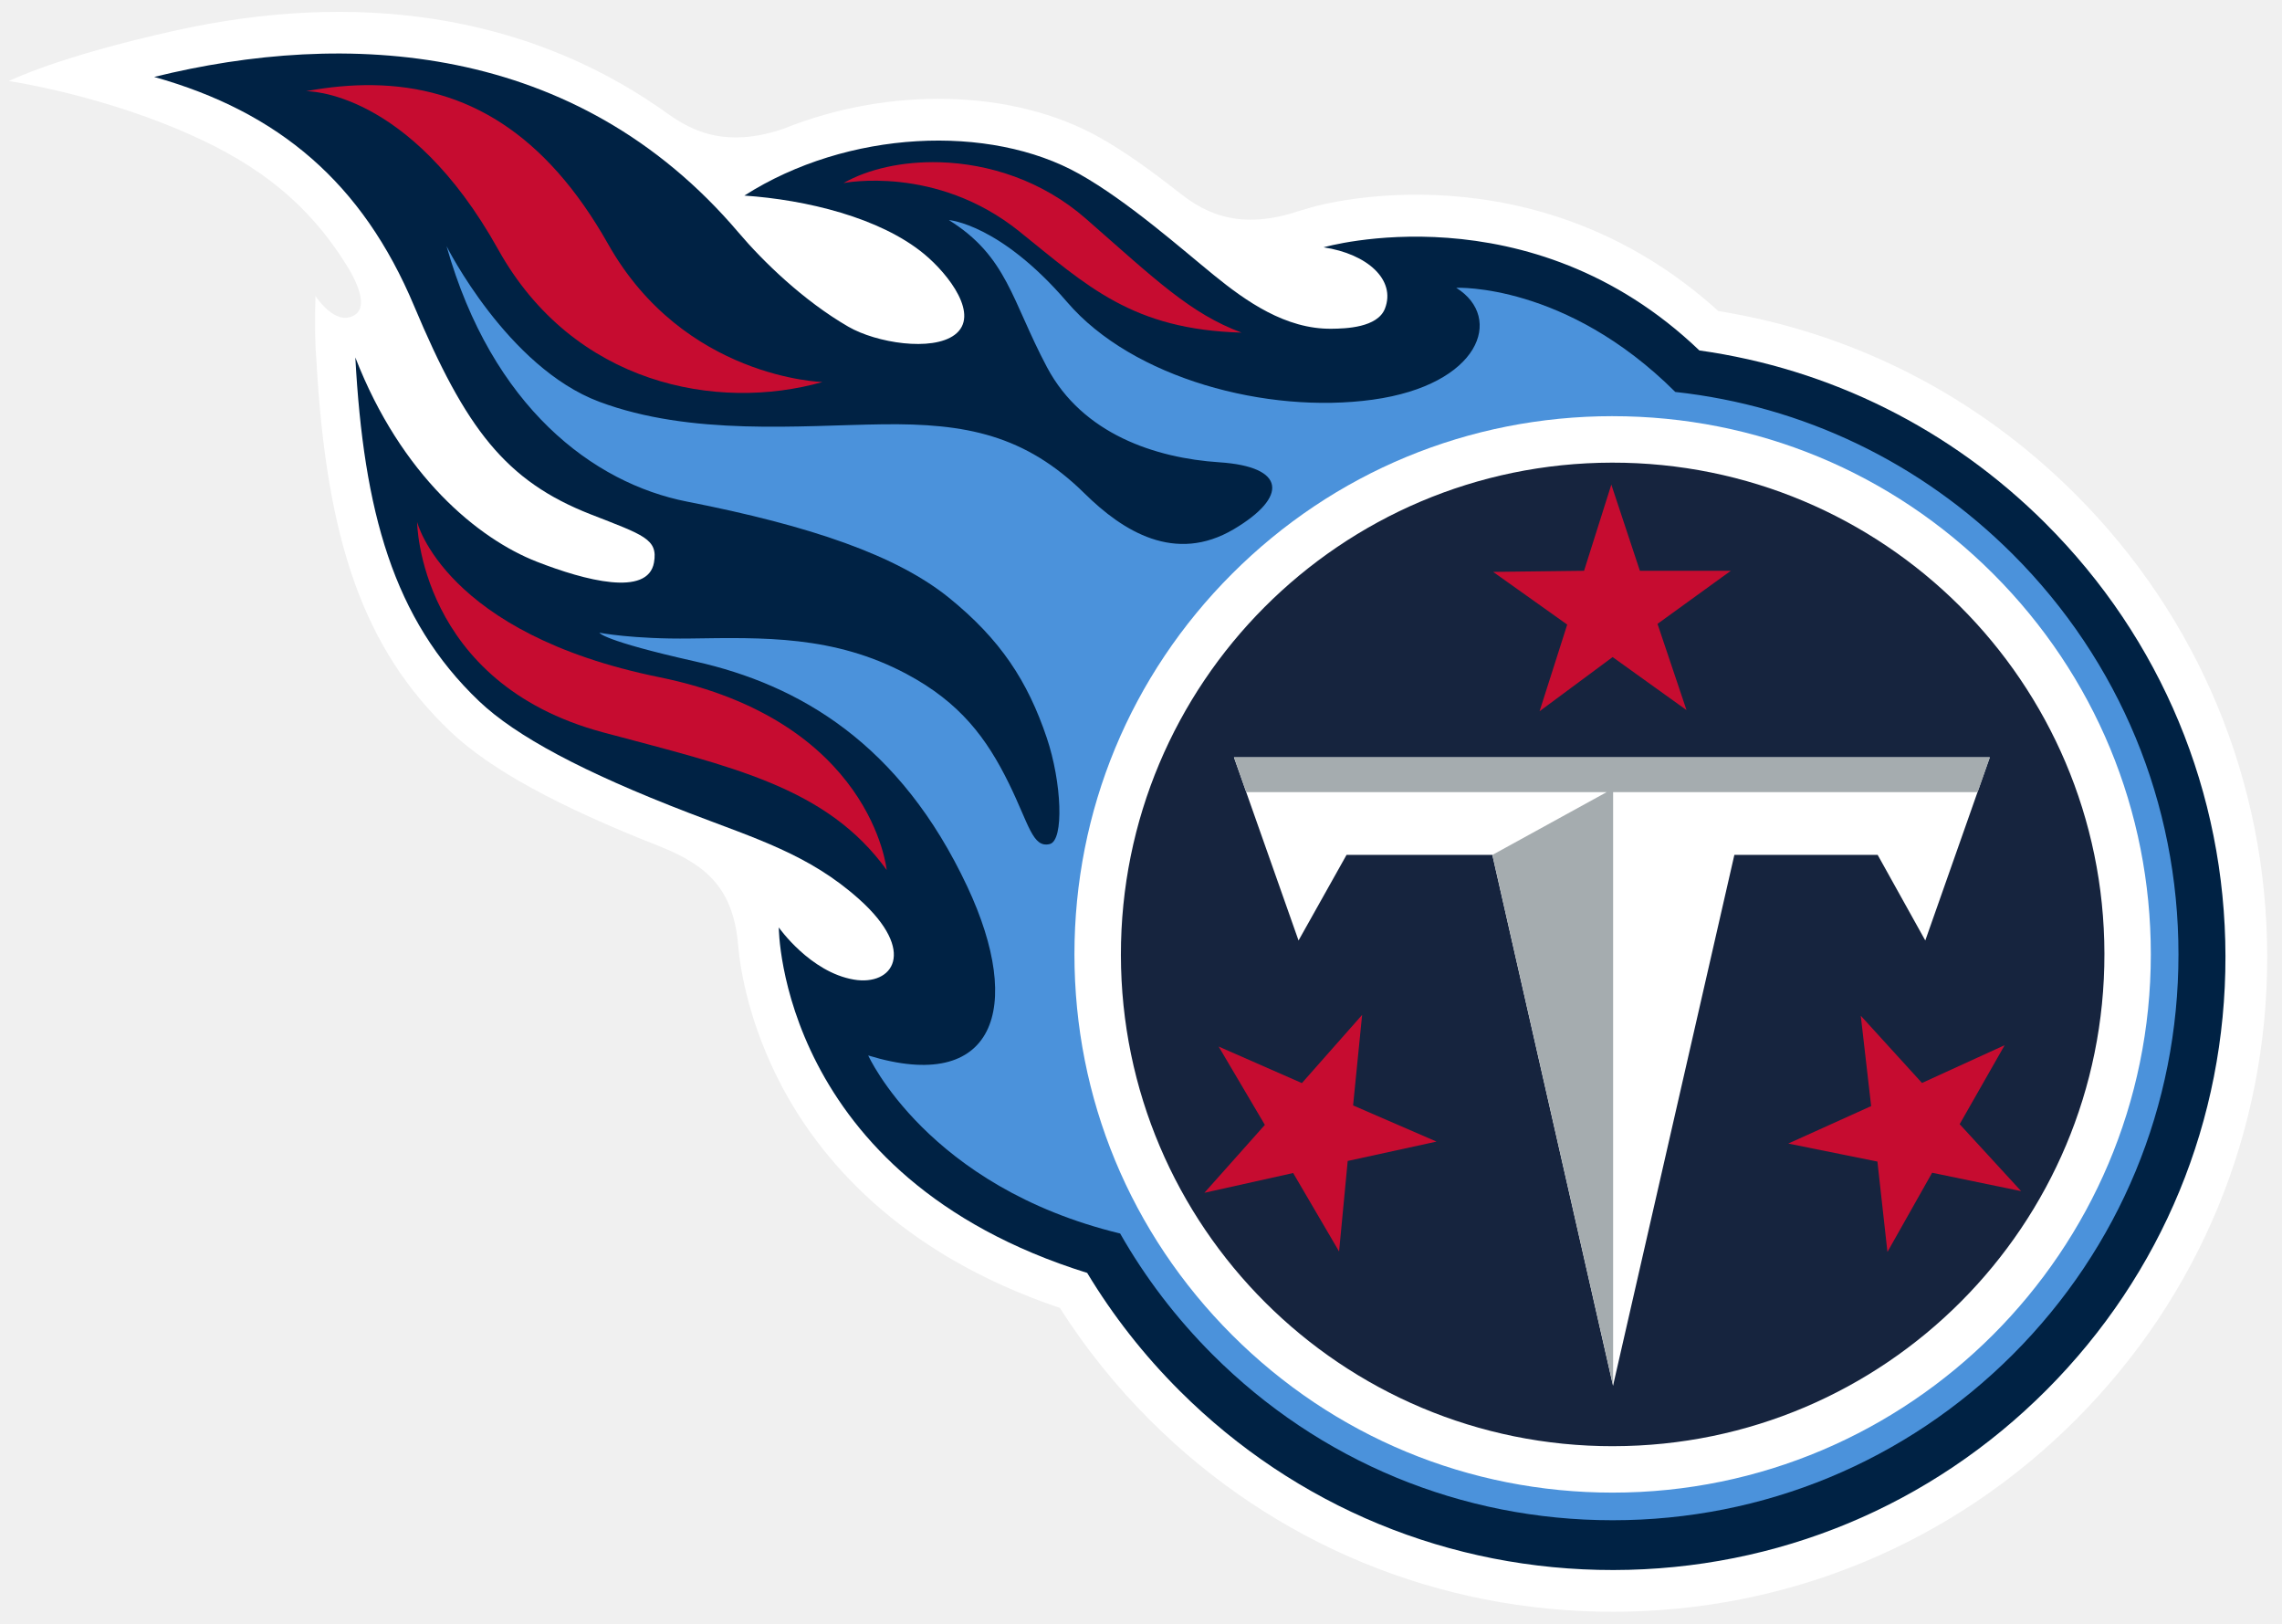
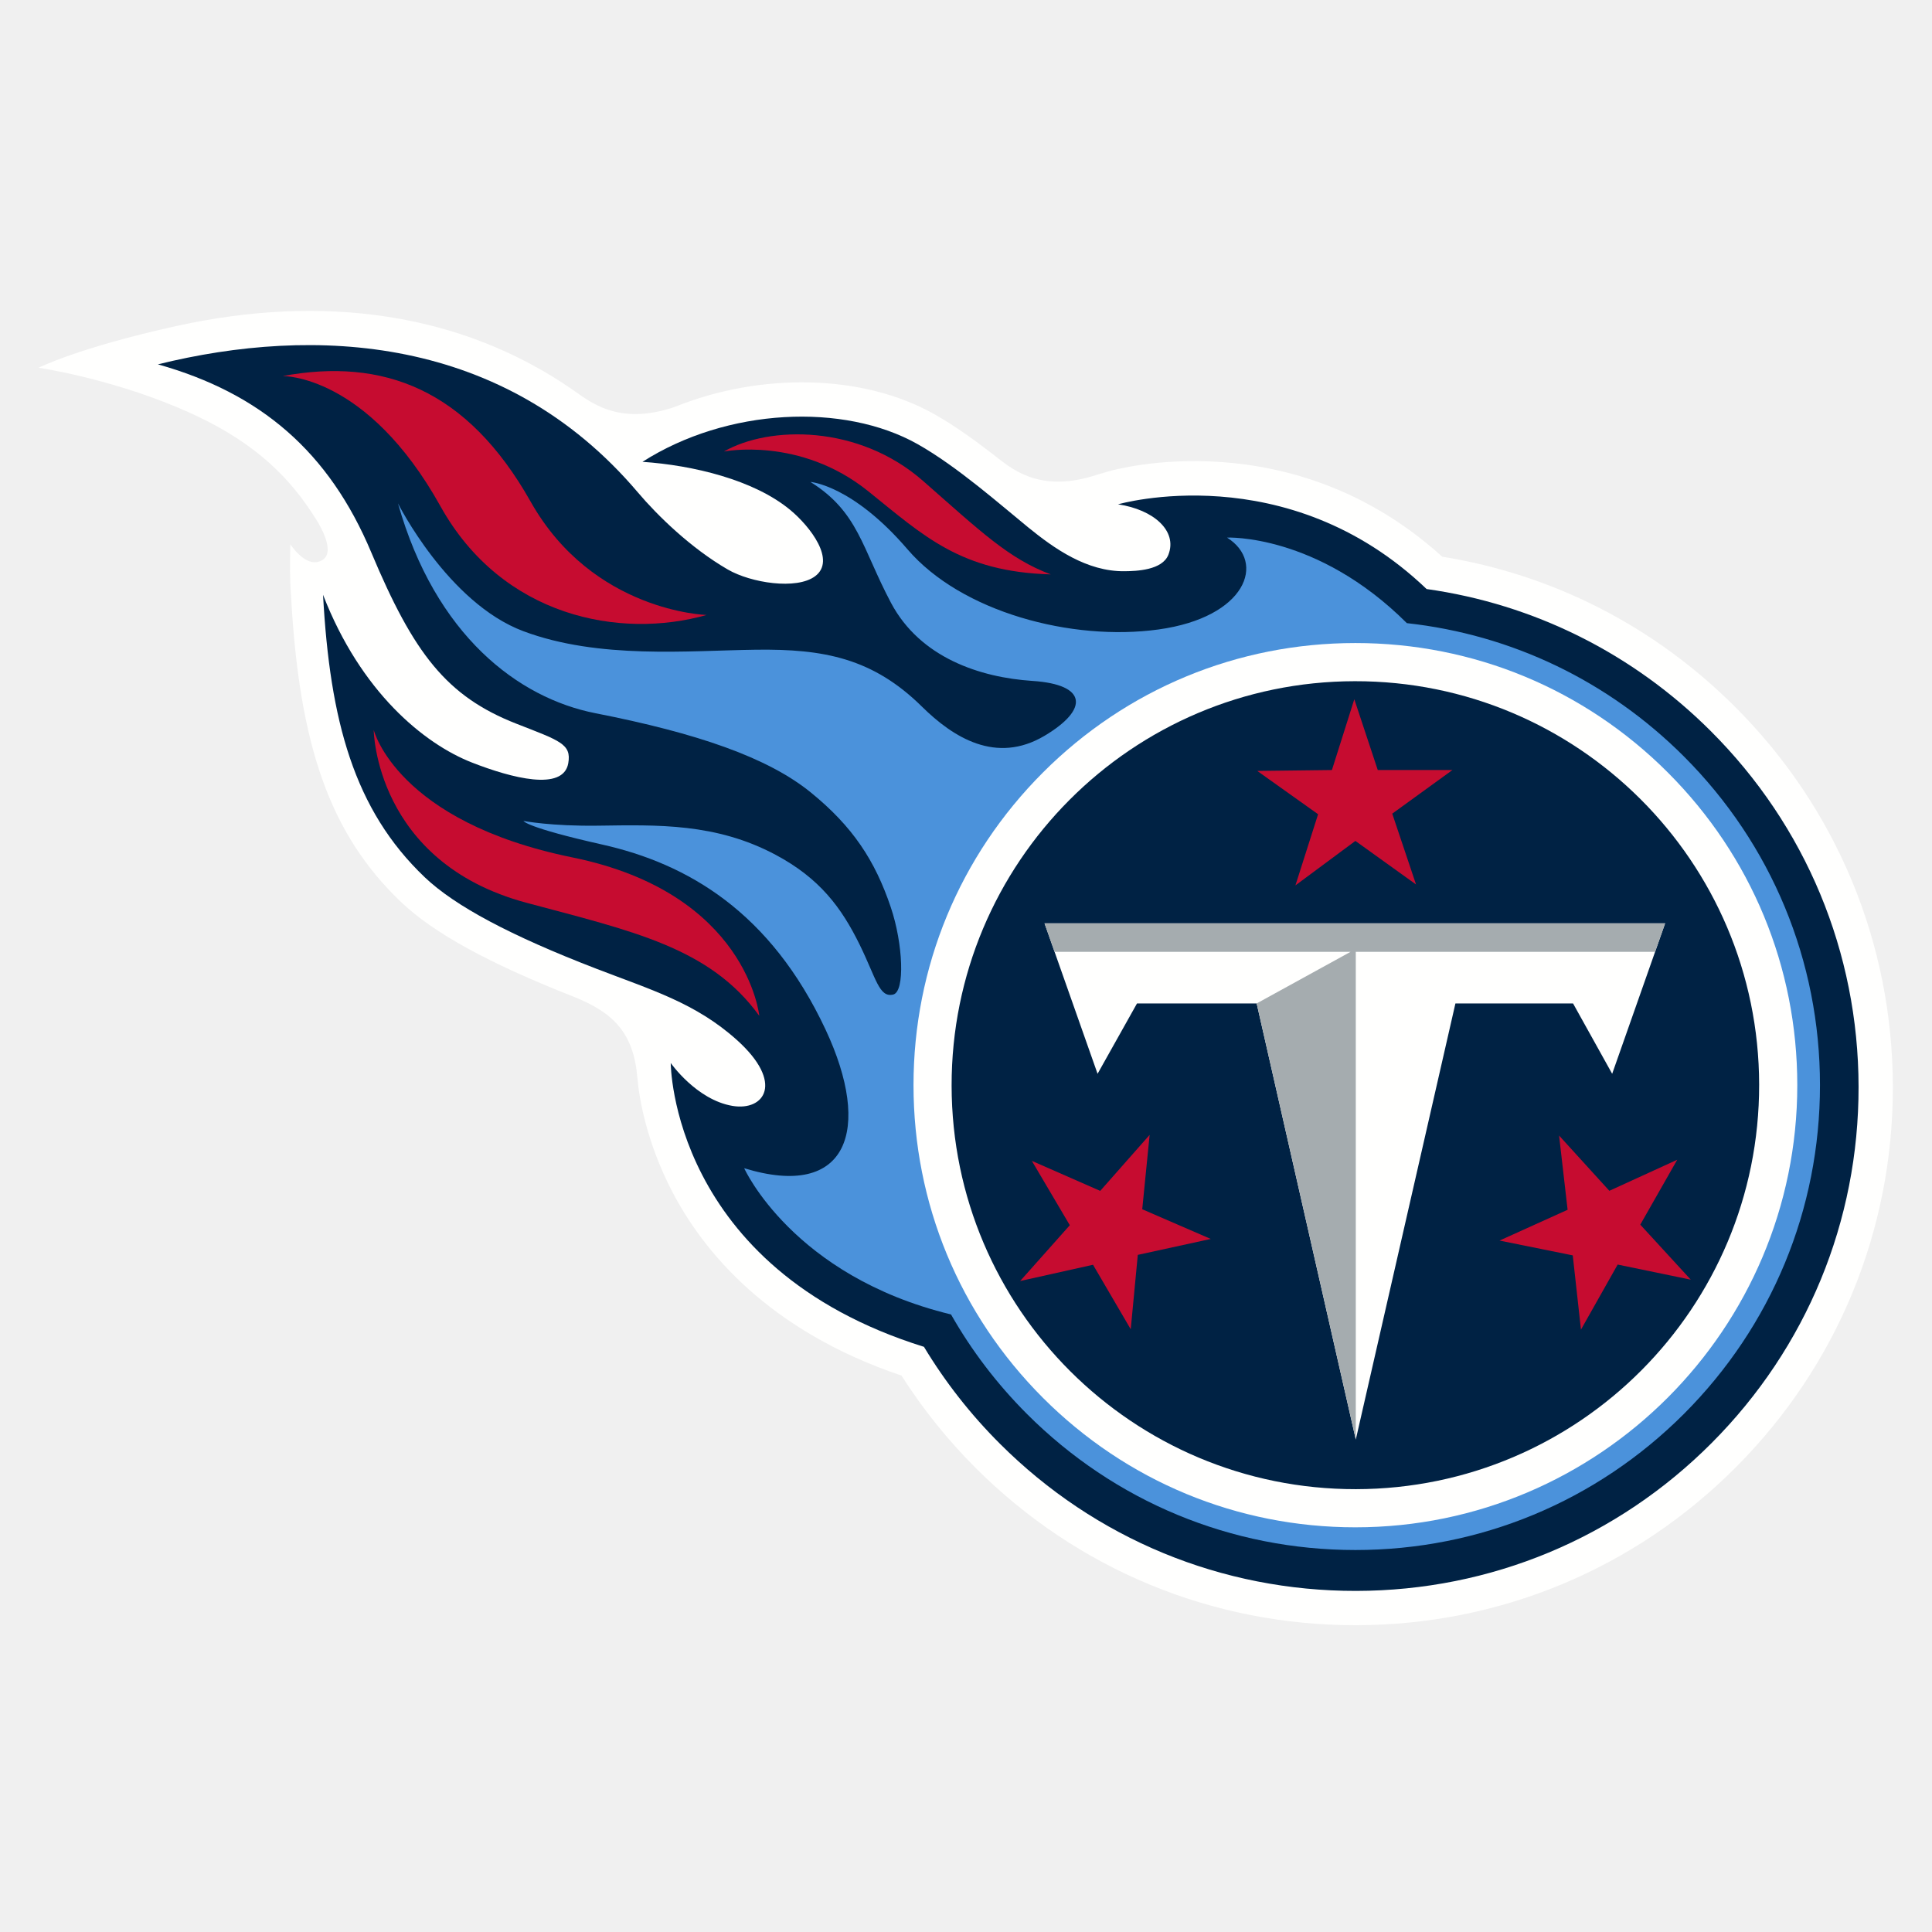
- <svg xmlns="http://www.w3.org/2000/svg" xml:space="preserve" height="137.44" viewBox="0 0 193.198 137.444" width="193.2" version="1.1">
-   <g transform="matrix(1.25 0 0 -1.25 -286.97 561.47)">
-     <g transform="translate(.59976 .79968)">
-       <path d="m278.97 384.36c0.15-1.796 0.788-5.369 2.854-9.356 2.553-4.924 7.902-11.489 18.933-15.207 1.751-2.748 3.811-5.316 6.143-7.641 8.386-8.361 19.525-12.957 31.367-12.939 11.843 0.017 22.969 4.644 31.329 13.031 8.361 8.384 12.959 19.524 12.94 31.365-0.019 11.844-4.646 22.97-13.03 31.331-6.644 6.625-14.979 10.888-24.148 12.367-12.413 11.24-26.905 7.213-27.526 7.032-0.209-0.059-0.519-0.148-0.906-0.266-4.46-1.484-6.766 0.216-8.261 1.388-1.655 1.298-3.462 2.616-5.205 3.596-5.921 3.33-14.336 3.449-21.423 0.592-4.669-1.59-7.023 0.467-8.415 1.428-9.246 6.38-20.615 7.902-32.676 5.247-8.121-1.79-11.37-3.442-11.37-3.442s5.564-0.807 11.376-3.236c4.772-1.994 8.566-4.553 11.439-9.149 0 0 1.808-2.655 0.634-3.439-1.315-0.876-2.684 1.269-2.684 1.269-0.045-1.544-0.045-3.08 0.057-4.247 0.668-12.26 3.168-19.624 9.081-25.251 2.691-2.559 7.23-5.049 14.243-7.805 3.199-1.28 4.93-2.919 5.245-6.669" fill="#fff" />
-       <path d="m367.51 412.94c-6.432 6.414-14.597 10.46-23.434 11.702-11.521 11.024-25.454 6.984-25.454 6.984 2.952-0.439 4.913-2.199 4.157-4.149-0.502-1.289-2.646-1.357-3.626-1.366-3.113-0.034-5.8 1.875-7.945 3.618-2.23 1.814-5.87 5.034-9.131 6.866-6.071 3.414-15.71 2.989-22.686-1.465 4.171-0.283 9.191-1.484 12.184-3.963 1.671-1.385 3.802-4.168 2.059-5.468-1.532-1.144-5.295-0.553-7.208 0.555-3.041 1.76-5.782 4.429-7.423 6.364-11.042 13.008-26.685 13.734-39.587 10.548 8.467-2.377 14.118-7.2 17.607-15.515 3.491-8.315 6.202-11.854 11.953-14.107 3.601-1.409 4.574-1.671 4.293-3.267-0.414-2.337-4.68-1.215-7.933 0.056-3.964 1.547-9.186 5.82-12.296 13.835 0.566-10.37 2.544-17.723 8.389-23.287 2.483-2.361 7.044-4.805 14.181-7.551 4.556-1.754 8.163-2.816 11.557-5.856 3.958-3.545 2.272-5.887-0.354-5.443-2.97 0.501-5.091 3.534-5.091 3.534s0.005-16.895 20.888-23.398c1.739-2.884 3.84-5.573 6.287-8.01 7.851-7.829 18.28-12.13 29.365-12.113 11.087 0.017 21.503 4.347 29.333 12.2 7.828 7.851 12.132 18.28 12.113 29.367-0.015 11.086-4.349 21.502-12.201 29.33" fill="#024" />
-       <path d="m365.3 410.84c-6.23 6.228-14.226 10.047-22.856 10.991-7.426 7.401-14.835 7.053-14.835 7.053 3.252-2.038 1.575-6.576-5.658-7.576-7.163-0.989-16.261 1.439-20.692 6.601-4.567 5.319-8.015 5.562-8.015 5.562 3.961-2.474 4.242-5.445 6.647-9.97 2.405-4.527 7.355-6.151 11.667-6.434 4.542-0.298 4.653-2.354 0.991-4.527-3.995-2.368-7.531-0.13-10.101 2.402-4.058 4.003-8.1 4.769-13.685 4.698s-12.968-0.805-19.201 1.527c-6.233 2.334-10.342 10.535-10.342 10.535 3.082-10.889 9.93-16.051 16.286-17.298 8.396-1.646 14.201-3.644 17.753-6.52 3.468-2.813 5.315-5.618 6.618-9.489 1.006-2.984 1.185-6.947 0.193-7.185-1.158-0.275-1.396 1.32-2.76 4.102-1.507 3.072-3.306 5.483-6.934 7.418-4.918 2.623-9.73 2.471-14.637 2.403-3.887-0.054-6.166 0.391-6.166 0.391s0.162-0.525 6.496-1.947c7.056-1.583 13.883-5.561 18.426-15.258 3.865-8.248 1.848-14.053-6.715-11.426 0 0 4-8.891 17.063-12.058 1.686-2.964 3.782-5.72 6.258-8.197 7.239-7.237 16.862-11.223 27.1-11.223 10.237 0 19.859 3.986 27.101 11.223 7.237 7.24 11.223 16.864 11.223 27.103 0 10.236-3.986 19.859-11.223 27.098" fill="#4b92db" />
-       <path d="m338.2 420.19c9.736 0 18.89-3.791 25.775-10.676 6.886-6.885 10.678-16.039 10.678-25.774 0-20.1-16.352-36.454-36.453-36.454-9.736 0-18.89 3.793-25.777 10.678-6.885 6.885-10.676 16.039-10.676 25.777 0 9.735 3.791 18.889 10.676 25.774 6.886 6.885 16.04 10.676 25.777 10.676" fill="#fff" />
-       <path d="m338.25 350.43c-18.392-0.028-33.328 14.863-33.356 33.257-0.026 18.396 14.866 33.329 33.26 33.356 18.394 0.028 33.329-14.864 33.356-33.258 0.028-18.396-14.863-33.329-33.26-33.354" fill="#16243e" />
-       <path d="m330.05 390.48h-9.871l-3.253-5.8-4.375 12.404h51.193l-4.367-12.404-3.227 5.8h-9.704l-8.219-35.955-8.177 35.955" fill="#fff" />
-       <path d="m363.75 397.08h-51.193l0.83-2.351h24.41l-7.741-4.253 8.177-35.95v40.203h24.69l0.827 2.351" fill="#a5acaf" />
-       <path d="m30.68 6.201c-1.819-0.025-3.699 0.153-5.639 0.512 0 0 8.683-0.211 16.271 13.406 6.379 11.446 18.547 13.738 27.451 11.215 0 0-11.729-0.303-18.146-11.676-5.329-9.444-12.054-13.35-19.937-13.457zm48.018 6.527c-3.188-0.092-6.103 0.589-8.152 1.762 0 0 7.824-1.578 14.877 4.088 5.765 4.629 9.546 8.31 18.824 8.574-4.331-1.615-7.239-4.436-13.168-9.635-3.733-3.273-8.282-4.67-12.381-4.789zm56.854 27.289-2.309 7.297-7.699 0.092 6.273 4.463-2.34 7.336 6.186-4.586 6.254 4.488-2.455-7.299 6.207-4.494h-7.699l-2.418-7.297zm-101.11 3.161s0.122 13.626 15.744 17.814c10.911 2.925 18.916 4.603 24.014 11.652 0 0-1.228-12.654-19.264-16.324-18.156-3.693-20.494-13.142-20.494-13.142zm80.01 41.734-5.098 5.773-7.049-3.094 3.914 6.631-5.119 5.75 7.514-1.674 3.889 6.644 0.729-7.664 7.521-1.641-7.064-3.062 0.764-7.664zm42.219 0.07 0.879 7.65-7.018 3.172 7.549 1.525 0.848 7.652 3.783-6.705 7.539 1.557-5.207-5.67 3.811-6.688-7 3.199-5.184-5.693z" transform="matrix(.8 0 0 -.8 229.67 447.57)" fill="#c60c30" />
-     </g>
+ <svg xmlns="http://www.w3.org/2000/svg" width="500" height="500" viewBox="0 0 500 500">
+   <g fill="none">
+     <path d="M0 0h500v500h-500z" />
+     <path fill="#FFFFFE" d="M164.953 278.895c.47 5.637 2.473 16.854 8.955 29.37 8.01 15.456 24.79 36.065 59.399 47.737 5.493 8.626 11.956 16.689 19.273 23.985 26.308 26.246 61.256 40.674 98.405 40.615 37.154-.053 72.058-14.578 98.288-40.906 26.23-26.318 40.655-61.287 40.596-98.458-.058-37.181-14.575-72.105-40.878-98.351-20.844-20.798-46.992-34.178-75.758-38.82-38.943-35.284-84.407-22.641-86.356-22.074-.655.184-1.629.466-2.841.834-13.993 4.657-21.227-.679-25.915-4.356-5.193-4.075-10.861-8.213-16.33-11.289-18.575-10.455-44.975-10.828-67.21-1.858-14.647 4.992-22.032-1.465-26.4-4.483-29.008-20.026-64.674-24.805-102.512-16.47-25.479 5.618-35.67 10.804-35.67 10.804s17.455 2.532 35.69 10.159c14.972 6.258 26.875 14.292 35.888 28.72 0 0 5.673 8.335 1.988 10.794-4.126 2.751-8.422-3.983-8.422-3.983-.141 4.846-.141 9.669.179 13.331 2.095 38.486 9.939 61.602 28.49 79.266 8.441 8.034 22.681 15.849 44.684 24.499 10.036 4.017 15.467 9.164 16.456 20.933" />
+     <path fill="#024" d="M442.718 189.174c-20.179-20.133-45.794-32.834-73.518-36.734-36.145-34.605-79.855-21.923-79.855-21.923 9.261 1.378 15.413 6.903 13.042 13.026-1.576 4.046-8.301 4.259-11.375 4.289-9.765.107-18.196-5.885-24.926-11.357-6.996-5.695-18.415-15.801-28.645-21.554-19.045-10.717-49.285-9.382-71.171 4.599 13.086.888 28.834 4.657 38.225 12.439 5.241 4.347 11.927 13.084 6.458 17.164-4.805 3.59-16.611 1.737-22.613-1.742-9.542-5.526-18.138-13.904-23.287-19.978-34.642-40.834-83.719-43.114-124.194-33.11 26.565 7.461 44.291 22.602 55.239 48.703 10.953 26.1 19.457 37.21 37.498 44.283 11.297 4.424 14.352 5.244 13.469 10.256-1.299 7.335-14.681 3.813-24.887-.175-12.436-4.856-28.819-18.27-38.575-43.429 1.775 32.552 7.981 55.635 26.318 73.1 7.792 7.413 22.099 15.083 44.49 23.704 14.293 5.506 25.61 8.839 36.257 18.382 12.417 11.129 7.127 18.479-1.11 17.086-9.319-1.572-15.971-11.095-15.971-11.095s.015 53.035 65.532 73.449c5.455 9.053 12.048 17.494 19.724 25.144 24.63 24.577 57.348 38.078 92.126 38.025 34.783-.053 67.462-13.647 92.024-38.296 24.558-24.645 38.061-57.382 38.002-92.185-.048-34.799-13.644-67.497-38.279-92.069" />
+     <path fill="#4B92DB" d="M435.799 195.772c-19.544-19.551-44.63-31.538-71.704-34.503-23.297-23.233-46.541-22.141-46.541-22.141 10.201 6.399 4.941 20.642-17.75 23.781-22.473 3.105-51.016-4.517-64.916-20.72-14.327-16.698-25.144-17.46-25.144-17.46 12.427 7.767 13.309 17.091 20.853 31.296 7.544 14.21 23.074 19.308 36.601 20.196 14.25.936 14.599 7.389 3.108 14.21-12.533 7.432-23.627.408-31.69-7.539-12.732-12.565-25.411-14.971-42.933-14.748-17.522.223-40.684 2.528-60.238-4.793-19.554-7.326-32.446-33.072-32.446-33.072 9.668 34.182 31.152 50.386 51.093 54.301 26.342 5.167 44.553 11.439 55.695 20.468 10.88 8.829 16.674 17.635 20.761 29.787 3.156 9.368 3.719 21.807.606 22.554-3.632.864-4.378-4.143-8.659-12.875-4.727-9.644-10.371-17.213-21.755-23.286-15.428-8.233-30.526-7.757-45.92-7.544-12.194.17-19.345-1.227-19.345-1.227s.509 1.649 20.378 6.113c22.138 4.968 43.554 17.455 57.808 47.897 12.126 25.892 5.799 44.113-21.067 35.866 0 0 12.548 27.91 53.532 37.85 5.29 9.305 11.864 17.955 19.632 25.731 22.71 22.719 52.902 35.23 85.018 35.23s62.303-12.512 85.023-35.23c22.705-22.728 35.21-52.938 35.21-85.078 0-32.13-12.504-62.34-35.21-85.063" />
+     <path fill="#FFFFFE" d="M350.776 166.417c30.545 0 59.263 11.9 80.863 33.513 21.605 21.613 33.498 50.347 33.498 80.906 0 63.096-51.302 114.433-114.361 114.433-30.545 0-59.263-11.905-80.868-33.518-21.6-21.613-33.493-50.347-33.493-80.915 0-30.559 11.893-59.293 33.493-80.906 21.605-21.613 50.322-33.513 80.868-33.513" />
+     <path fill="#024" d="M350.921 385.396c-57.702.087-104.558-46.655-104.645-104.396-.082-57.745 46.638-104.624 104.344-104.706 57.707-.087 104.562 46.66 104.645 104.401.087 57.745-46.628 104.624-104.344 104.701" />
+     <path fill="#FFFFFE" d="M325.224 259.688h-30.967l-10.206 18.207-13.726-38.936h160.606l-13.702 38.936-10.124-18.207h-30.443l-25.784 112.867-25.654-112.867" />
+     <path fill="#A5ACAF" d="M430.931 238.959h-160.606l2.603 7.379h76.582l-24.286 13.35 25.654 112.852v-126.202h77.459l2.594-7.379" />
+     <path fill="#C60C30" d="M271.93 148.651c-23.287-.665-32.781-9.906-47.248-21.53-17.702-14.229-37.338-10.265-37.338-10.265 11.758-6.734 34.88-7.01 51.535 7.602 14.88 13.055 22.182 20.138 33.052 24.194zm-198.793-51.327c25.964-4.803 47.733 3.318 64.194 32.509 16.107 28.56 45.542 29.321 45.542 29.321-22.347 6.336-52.887.582-68.897-28.162-19.045-34.197-40.839-33.668-40.839-33.668zm123.365 165.571c-12.795-17.703-32.887-21.918-60.272-29.263-39.21-10.518-39.515-44.734-39.515-44.734s5.872 23.728 51.438 33.004c45.265 9.218 48.349 40.994 48.349 40.994zm169.968-33.993l-15.695-11.274-15.525 11.517 5.872-18.421-15.743-11.207 19.321-.233 5.794-18.323 6.07 18.323h19.326l-15.578 11.289 6.158 18.328zm-68.945 64.804l-1.915 19.245 17.731 7.689-18.88 4.119-1.828 19.25-9.76-16.689-18.856 4.206 12.848-14.442-9.823-16.65 17.692 7.767 12.79-14.496zm90.555 27.352l17.615-7.966-2.206-19.211 13.008 14.297 17.566-8.034-9.561 16.795 13.067 14.239-18.919-3.91-9.498 16.839-2.124-19.216-18.948-3.833z" />
  </g>
</svg>
